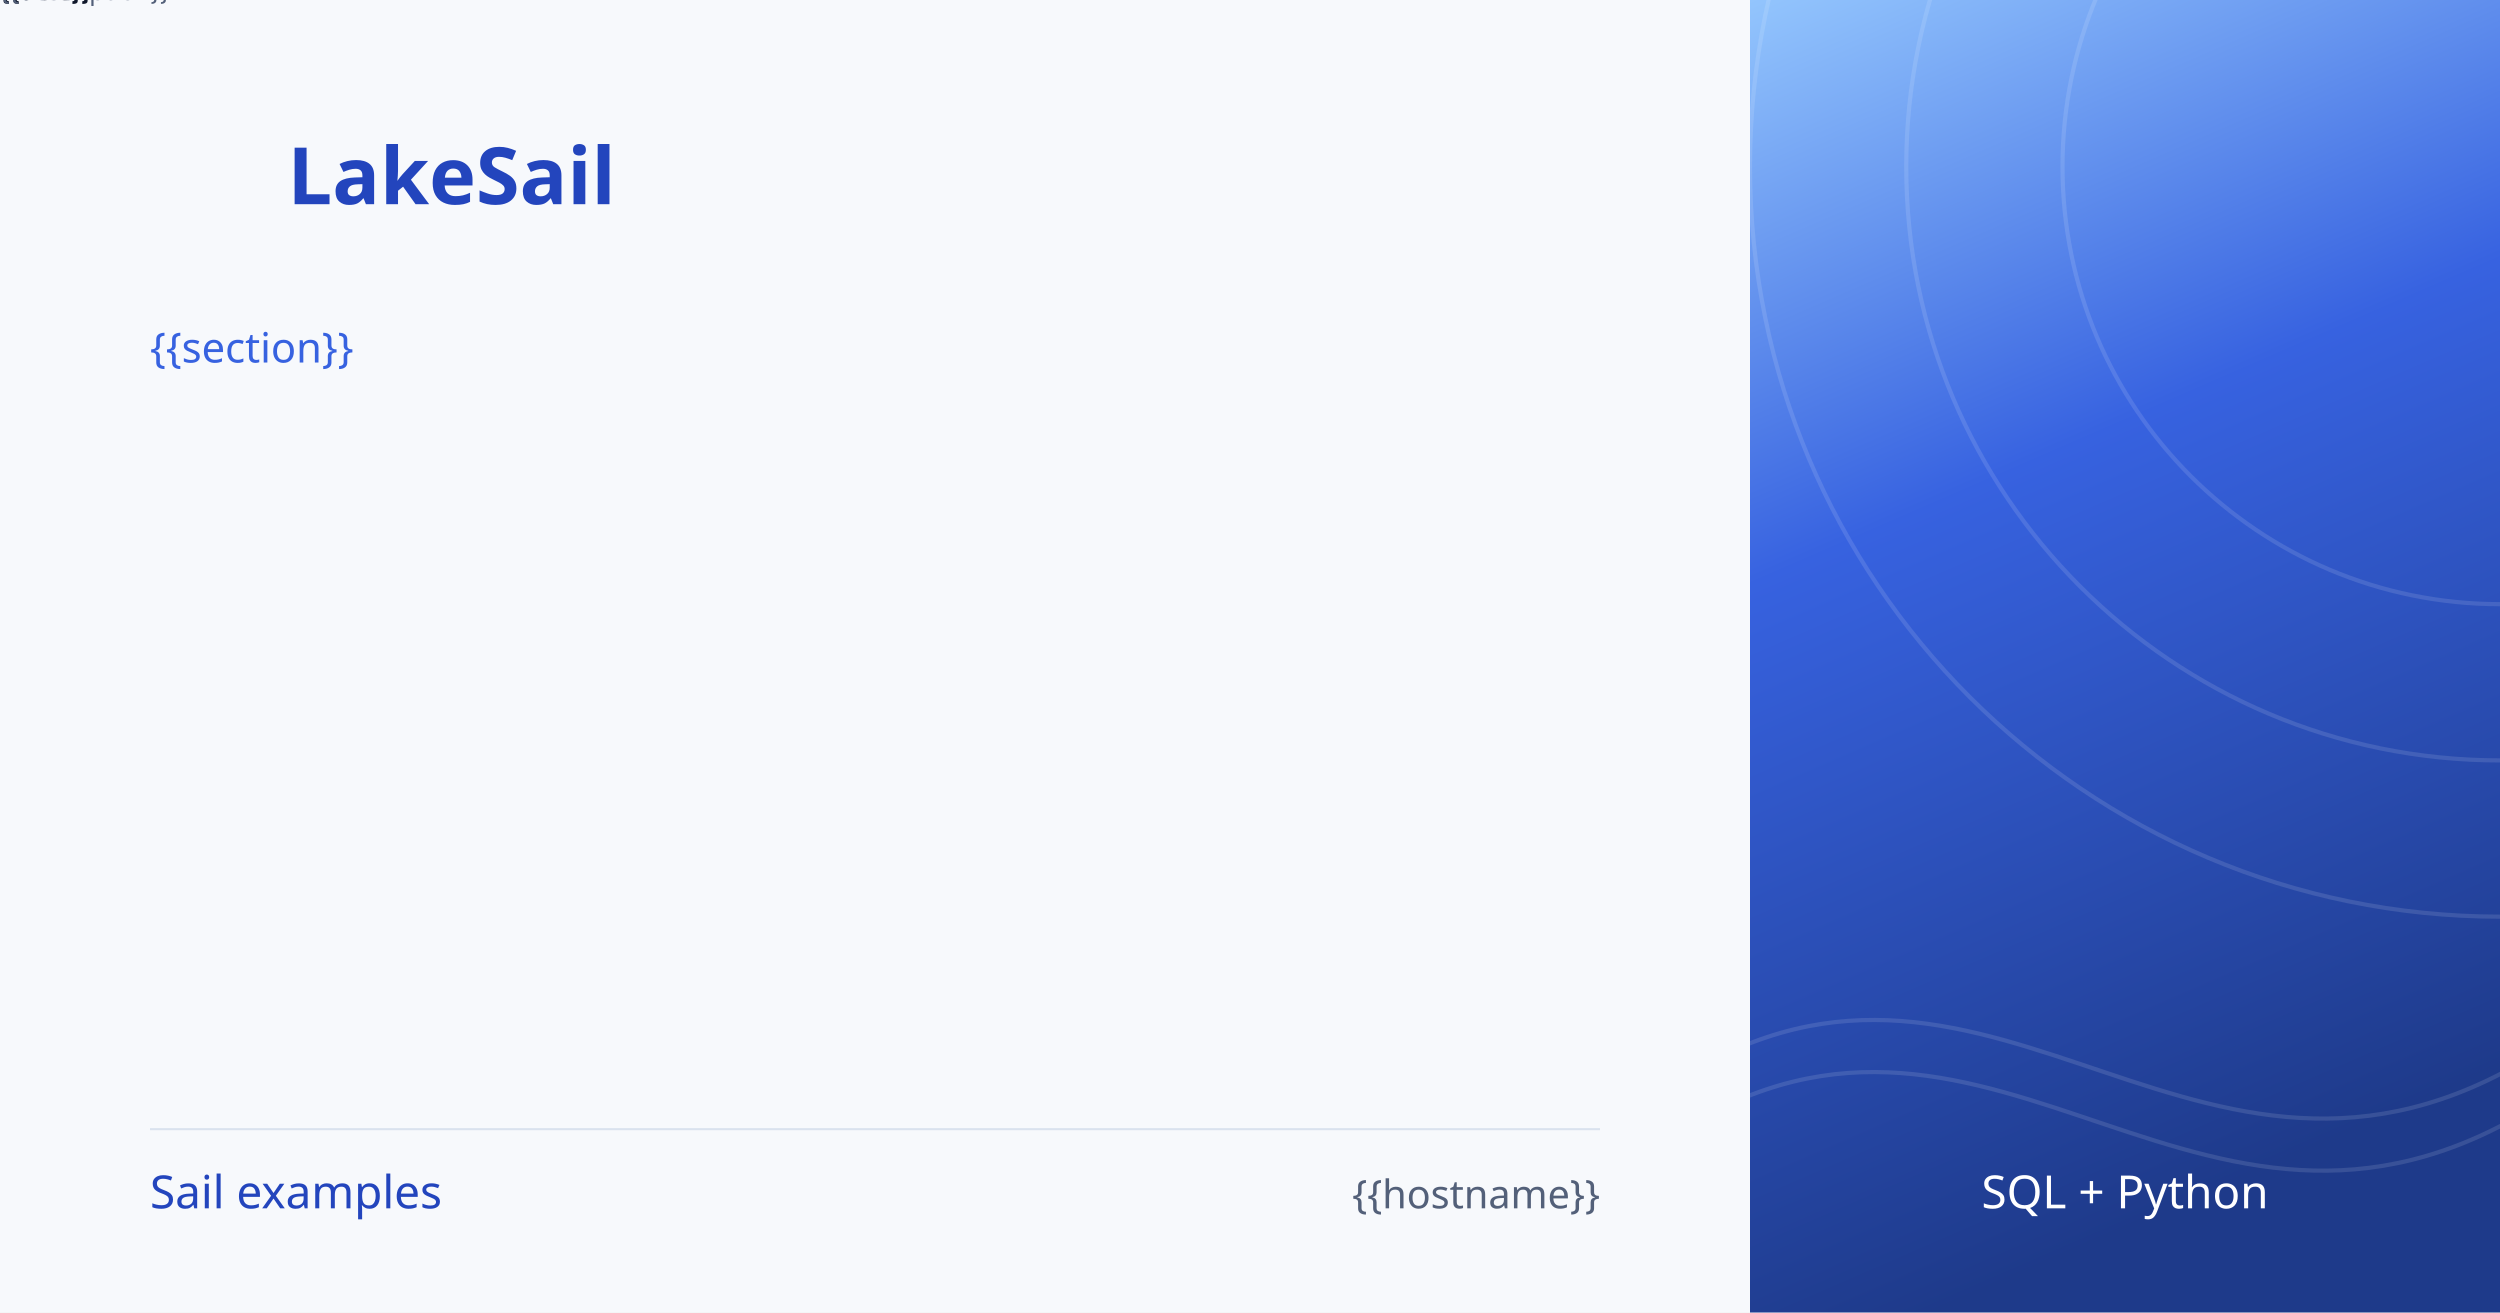
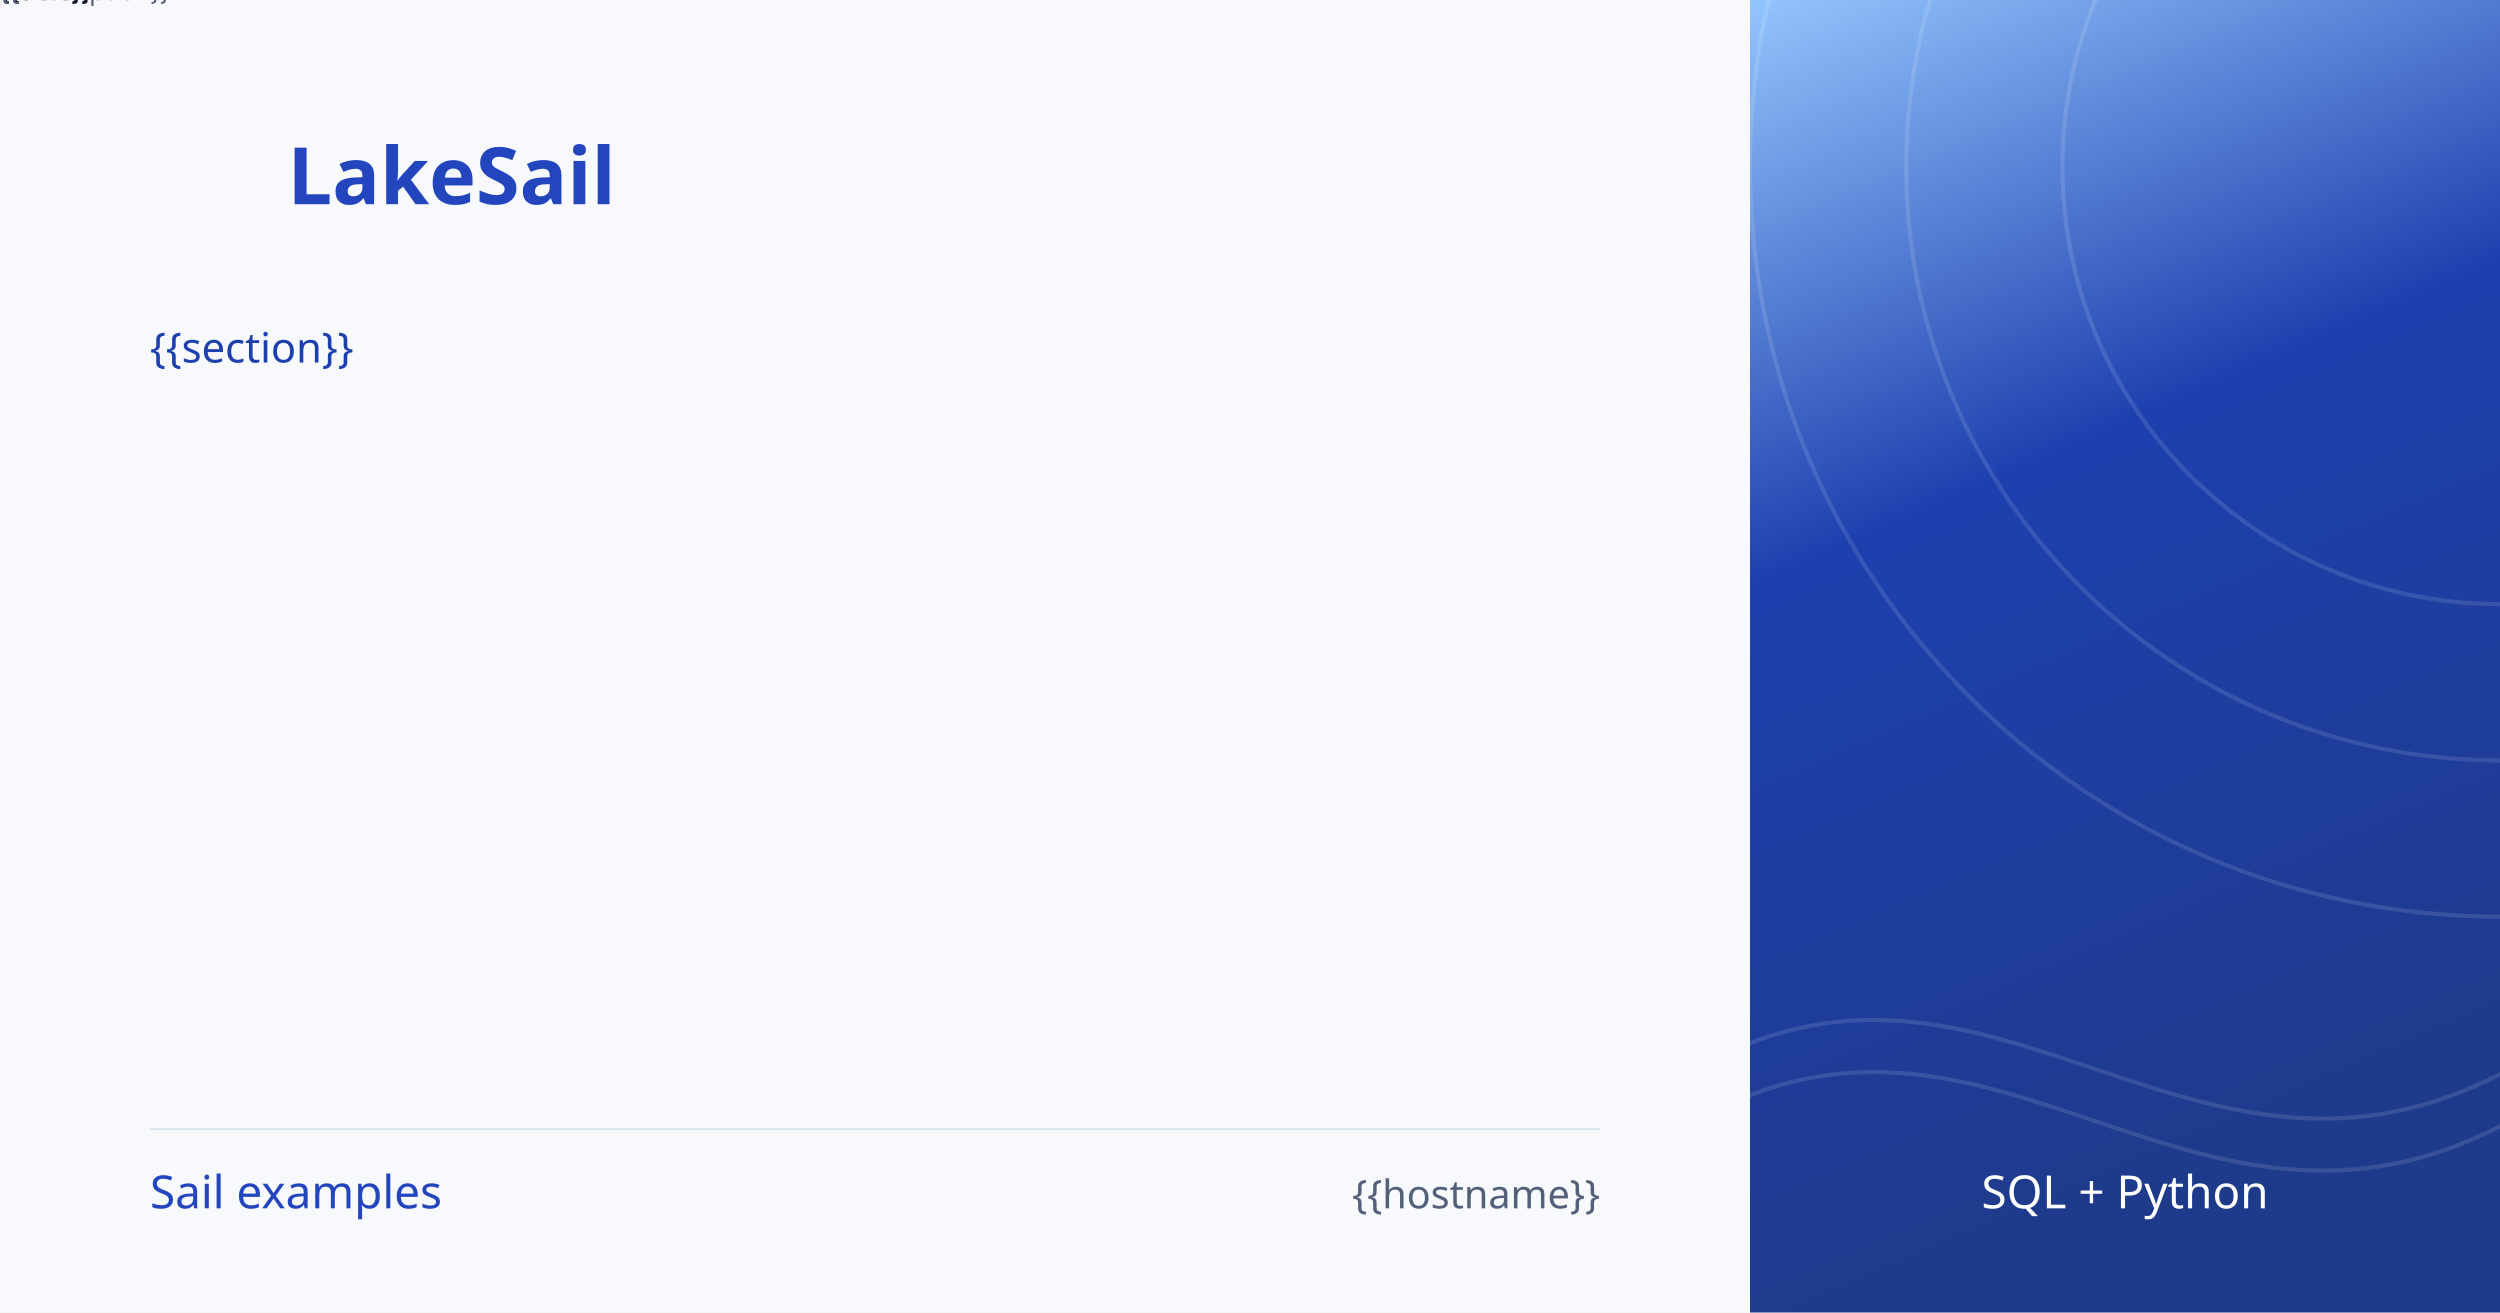
<svg xmlns="http://www.w3.org/2000/svg" width="1200" height="630" viewBox="0 0 1200 630">
  <defs>
    <linearGradient id="blue" x1="0" y1="0" x2="0.25" y2="1">
      <stop stop-color="#93c5fd" />
-       <stop offset=".42" stop-color="#3762e0" />
+       <stop offset=".42" stop-color="#1e40af" />
      <stop offset="1" stop-color="#1e3a8a" />
    </linearGradient>
    <clipPath id="panel">
      <path d="M840 0h360v630H840z" />
    </clipPath>
  </defs>
  <path fill="#f7f9fc" d="M0 0h1200v630H0z" />
  <path fill="url(#blue)" d="M840 0h360v630H840z" />
  <g clip-path="url(#panel)" fill="none" stroke="#fff" stroke-opacity=".12" stroke-width="2">
    <circle cx="1200" cy="80" r="210" />
    <circle cx="1200" cy="80" r="285" />
    <circle cx="1200" cy="80" r="360" />
    <path d="M820 510c150-80 250 110 420-20M820 535c150-80 250 110 420-20" />
  </g>
  <g transform="translate(64 50) scale(.16)">{{logo}}</g>
  <text x="138" y="98" font-family="Outfit" font-weight="700" font-size="38" fill="#2345bd">LakeSail</text>
-   <text x="72" y="174" font-family="Outfit" font-size="20" fill="#3762e0">{{section}}</text>
+   <text x="72" y="174" font-family="Outfit" font-size="20" fill="#1e40af">{{section}}</text>
  <text font-family="Outfit" font-weight="700" font-size="{{titleSize}}" fill="#10182b">{{title}}</text>
  <text font-family="Outfit" font-size="{{descriptionSize}}" fill="#536079">{{description}}</text>
  <path d="M72 542h696" stroke="#dae2ee" />
  <text x="72" y="580" font-family="Outfit" font-size="22" fill="#2345bd">Sail examples</text>
  <text x="768" y="580" text-anchor="end" font-family="Outfit" font-size="19" fill="#536079">{{hostname}}</text>
  <g transform="translate(897 210) scale(.62)" opacity=".9">{{whiteLogo}}</g>
  <text x="1020" y="580" text-anchor="middle" font-family="Outfit" font-size="22" fill="#fff">SQL + Python</text>
</svg>
